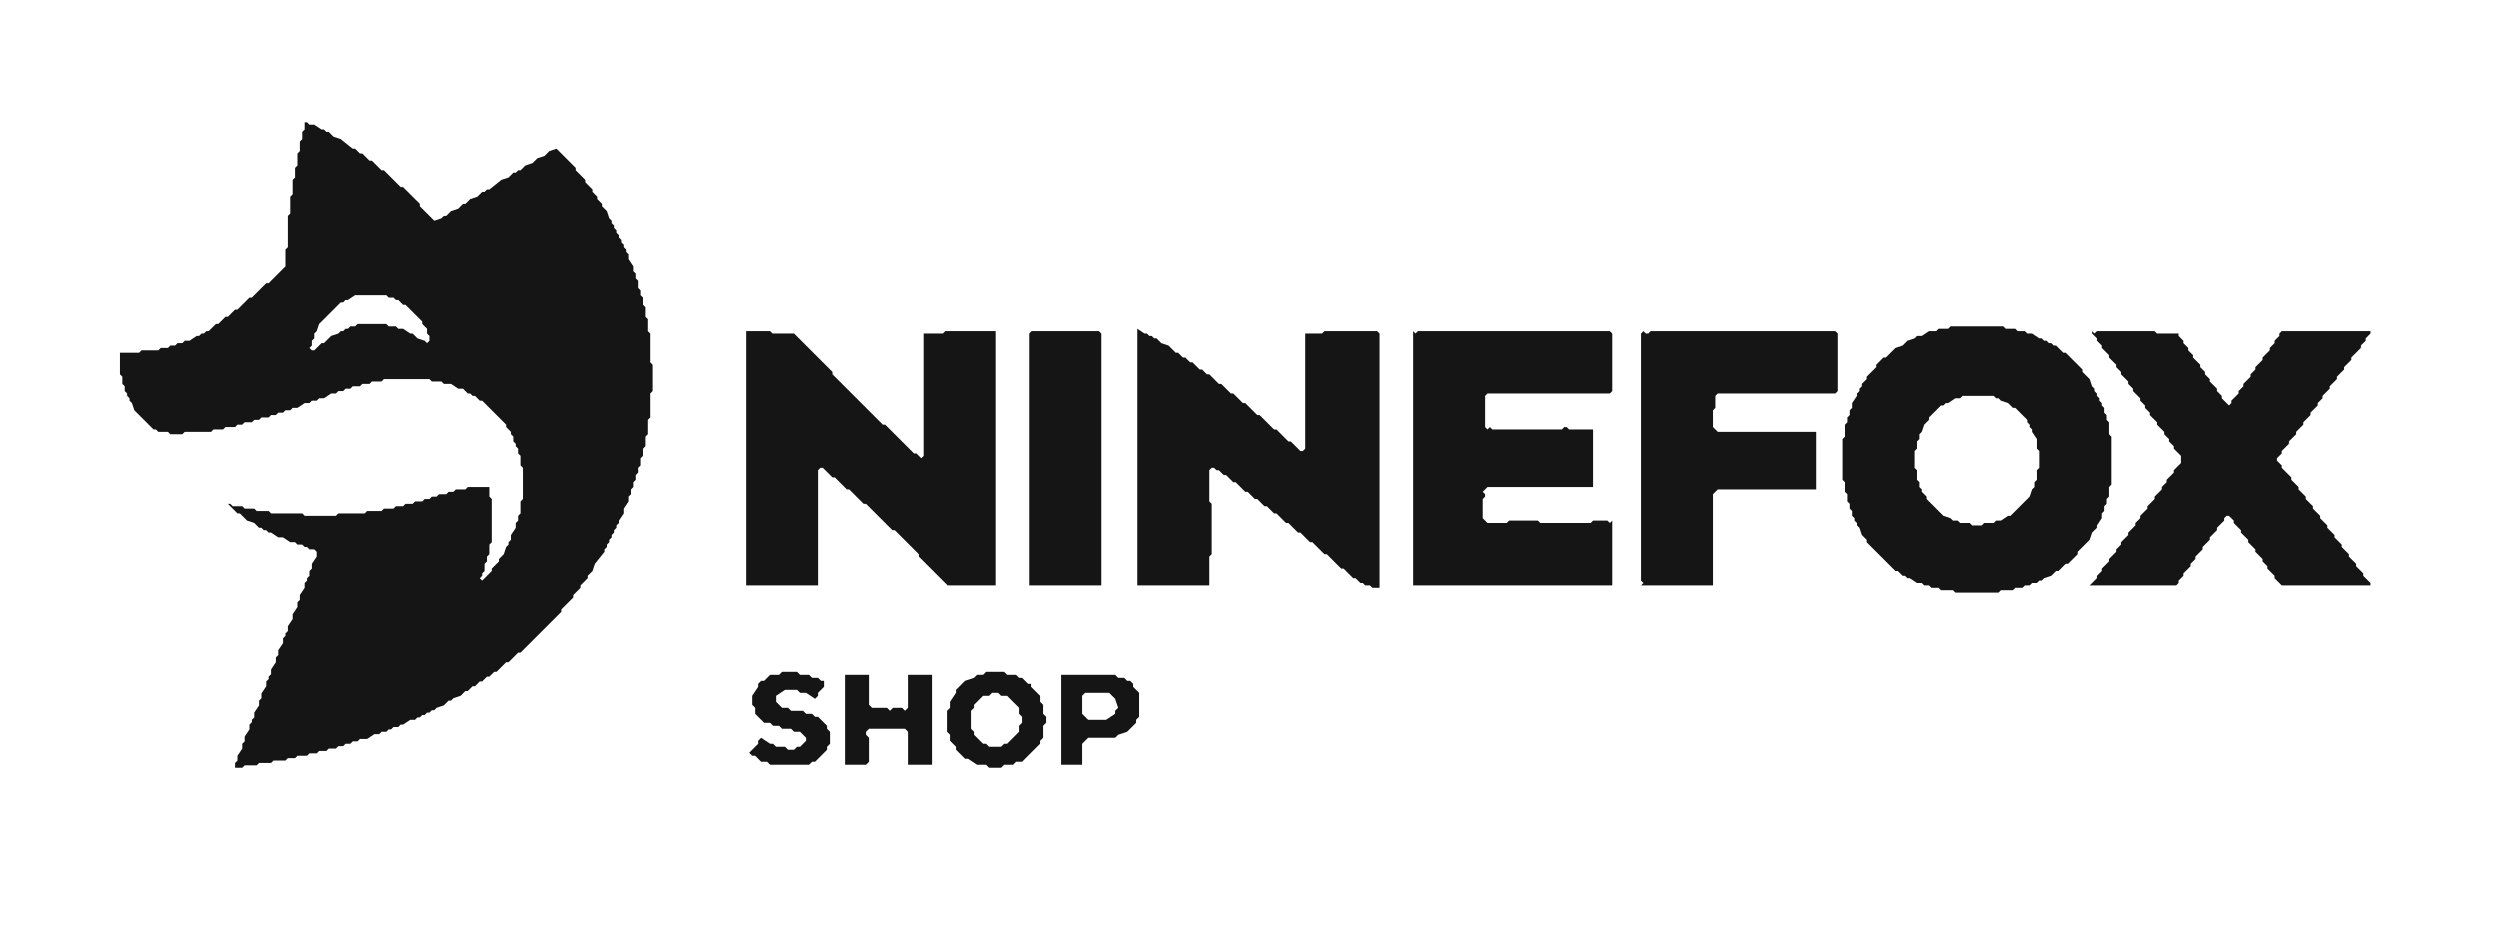
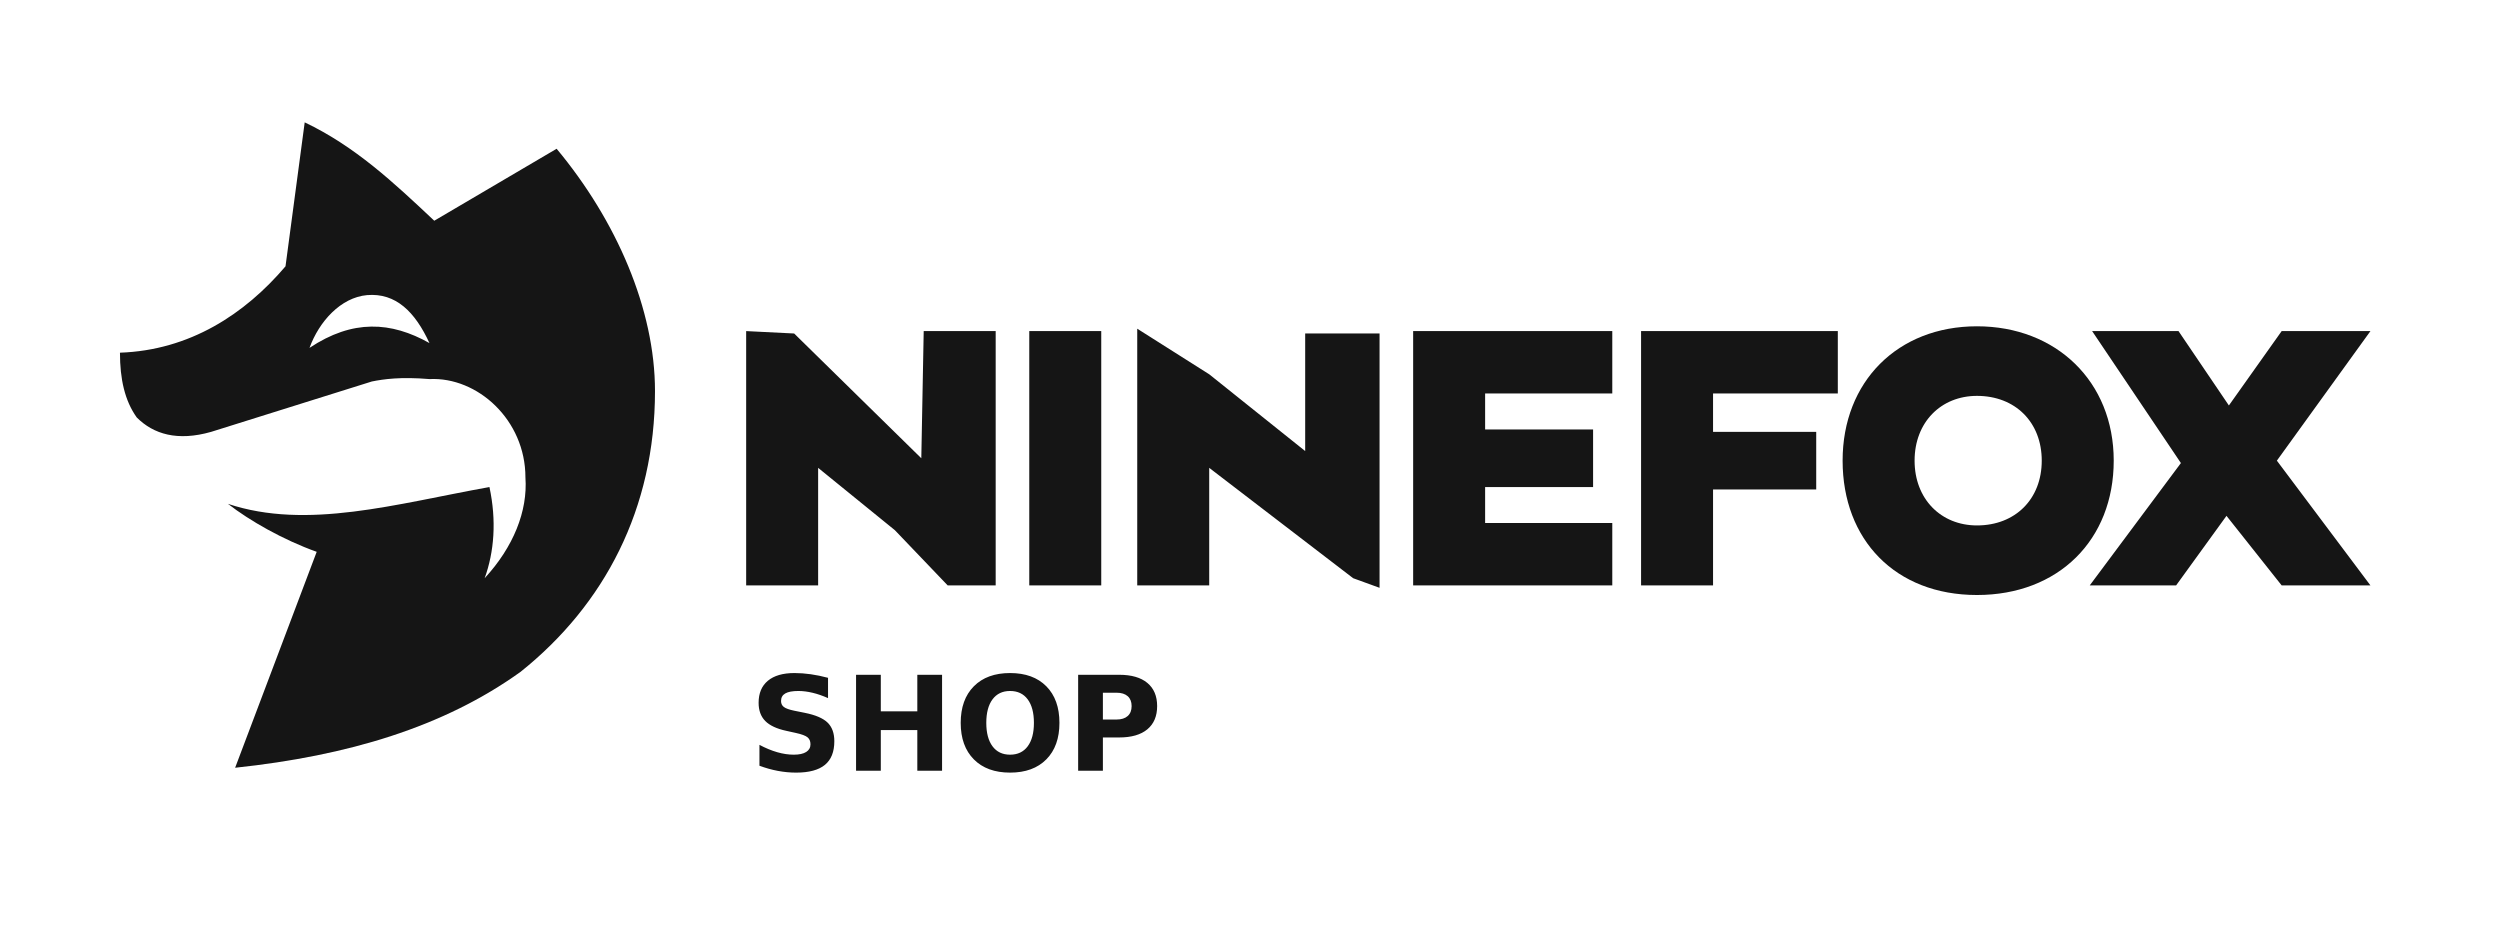
<svg xmlns="http://www.w3.org/2000/svg" width="1042" height="393" viewBox="0 0 1042 393" role="img" aria-label="ninefox-shop-preta">
-   <path fill="#151515" fill-rule="evenodd" d="M184,14 L181,15 L179,17 L176,18 L174,20 L171,21 L169,23 L168,23 L167,24 L166,24 L164,26 L161,27 L156,31 L155,31 L154,32 L153,32 L151,34 L148,35 L146,37 L145,37 L143,39 L140,40 L138,42 L137,42 L136,43 L133,44 L127,38 L127,37 L120,30 L119,30 L112,23 L111,23 L107,19 L106,19 L103,16 L102,16 L100,14 L99,14 L94,10 L91,9 L89,7 L88,7 L87,6 L86,6 L83,4 L81,4 L80,3 L79,3 L79,6 L78,7 L78,10 L77,11 L77,15 L76,16 L76,21 L75,22 L75,26 L74,27 L74,33 L73,34 L73,41 L72,42 L72,55 L71,56 L71,63 L64,70 L63,70 L57,76 L56,76 L51,81 L50,81 L47,84 L46,84 L43,87 L42,87 L39,90 L38,90 L37,91 L36,91 L35,92 L34,92 L31,94 L29,94 L28,95 L26,95 L25,96 L23,96 L22,97 L19,97 L18,98 L11,98 L10,99 L2,99 L2,108 L3,109 L3,112 L4,113 L4,115 L5,116 L5,117 L6,118 L6,119 L7,120 L8,123 L16,131 L17,131 L18,132 L22,132 L23,133 L28,133 L29,132 L40,132 L41,131 L45,131 L46,130 L50,130 L51,129 L53,129 L54,128 L57,128 L58,127 L60,127 L61,126 L64,126 L65,125 L67,125 L68,124 L70,124 L71,123 L73,123 L74,122 L76,122 L79,120 L81,120 L82,119 L84,119 L85,118 L87,118 L90,116 L92,116 L93,115 L95,115 L96,114 L98,114 L99,113 L102,113 L103,112 L106,112 L107,111 L111,111 L112,110 L131,110 L132,111 L136,111 L137,112 L140,112 L143,114 L145,114 L147,116 L148,116 L149,117 L150,117 L152,119 L153,119 L163,129 L163,130 L165,132 L165,133 L166,134 L166,136 L167,137 L167,138 L168,139 L168,141 L169,142 L169,146 L170,147 L170,160 L169,161 L169,166 L168,167 L168,169 L167,170 L167,172 L165,175 L165,177 L164,178 L164,179 L163,180 L162,183 L160,185 L160,186 L157,189 L157,190 L154,193 L153,192 L153,191 L154,190 L154,187 L155,186 L155,184 L156,183 L156,179 L157,178 L157,160 L156,159 L156,155 L147,155 L146,156 L142,156 L141,157 L139,157 L138,158 L135,158 L134,159 L132,159 L131,160 L129,160 L128,161 L125,161 L124,162 L121,162 L120,163 L117,163 L116,164 L112,164 L111,165 L105,165 L104,166 L93,166 L92,167 L79,167 L78,166 L65,166 L64,165 L59,165 L58,164 L54,164 L53,163 L49,163 L48,162 L47,162 L51,166 L52,166 L55,169 L58,170 L60,172 L61,172 L62,173 L63,173 L64,174 L65,174 L68,176 L70,176 L73,178 L75,178 L76,179 L78,179 L79,180 L80,180 L81,181 L83,181 L84,182 L84,184 L82,187 L82,189 L81,190 L81,192 L80,193 L80,194 L79,195 L79,197 L77,200 L77,202 L76,203 L76,205 L74,208 L74,210 L72,213 L72,215 L71,216 L71,217 L70,218 L70,220 L68,223 L68,225 L67,226 L67,228 L65,231 L65,233 L64,234 L64,235 L63,236 L63,238 L61,241 L61,243 L60,244 L60,246 L58,249 L58,251 L57,252 L57,253 L56,254 L56,256 L54,259 L54,261 L53,262 L53,264 L51,267 L51,269 L50,270 L50,272 L53,272 L54,271 L59,271 L60,270 L65,270 L66,269 L71,269 L72,268 L75,268 L76,267 L80,267 L81,266 L84,266 L85,265 L88,265 L89,264 L92,264 L93,263 L95,263 L96,262 L98,262 L99,261 L101,261 L102,260 L105,260 L108,258 L110,258 L111,257 L113,257 L114,256 L115,256 L116,255 L118,255 L119,254 L120,254 L123,252 L125,252 L126,251 L127,251 L128,250 L129,250 L130,249 L131,249 L132,248 L133,248 L134,247 L137,246 L139,244 L140,244 L141,243 L144,242 L146,240 L147,240 L149,238 L150,238 L152,236 L153,236 L155,234 L156,234 L158,232 L159,232 L163,228 L164,228 L168,224 L169,224 L186,207 L186,206 L191,201 L191,200 L194,197 L194,196 L197,193 L197,192 L199,190 L200,187 L204,182 L204,181 L205,180 L205,179 L206,178 L206,177 L207,176 L207,175 L208,174 L208,173 L209,172 L209,171 L210,170 L210,169 L212,166 L212,164 L214,161 L214,159 L215,158 L215,156 L216,155 L216,153 L217,152 L217,150 L218,149 L218,147 L219,146 L219,143 L220,142 L220,139 L221,138 L221,134 L222,133 L222,127 L223,126 L223,116 L224,115 L224,104 L223,103 L223,91 L222,90 L222,85 L221,84 L221,80 L220,79 L220,76 L219,75 L219,73 L218,72 L218,69 L217,68 L217,66 L216,65 L216,63 L214,60 L214,58 L213,57 L213,56 L212,55 L212,54 L211,53 L211,52 L210,51 L210,50 L209,49 L209,48 L208,47 L208,46 L207,45 L207,44 L206,43 L205,40 L203,38 L203,37 L201,35 L201,34 L199,32 L199,31 L196,28 L196,27 L192,23 L192,22 Z M152,193 L153,192 L154,193 L153,194 Z M81,97 L82,96 L82,94 L83,93 L83,91 L84,90 L85,87 L94,78 L95,78 L96,77 L97,77 L100,75 L113,75 L114,76 L116,76 L117,77 L118,77 L120,79 L121,79 L128,86 L128,87 L130,89 L130,91 L131,92 L131,94 L130,95 L129,94 L126,93 L124,91 L123,91 L120,89 L118,89 L117,88 L114,88 L113,87 L101,87 L100,88 L98,88 L97,89 L96,89 L95,90 L94,90 L93,91 L90,92 L87,95 L86,95 L83,98 L82,98 Z" transform="translate(48 48)" />
-   <path fill="#151515" fill-rule="evenodd" d="M566,6 L566,7 L568,9 L568,10 L570,12 L570,13 L573,16 L573,17 L576,20 L576,21 L578,23 L578,24 L581,27 L581,28 L583,30 L583,31 L586,34 L586,35 L588,37 L588,38 L590,40 L590,41 L593,44 L593,45 L596,48 L596,49 L598,51 L598,52 L600,54 L600,55 L603,58 L603,61 L600,64 L600,65 L597,68 L597,69 L595,71 L595,72 L592,75 L592,76 L589,79 L589,80 L586,83 L586,84 L584,86 L584,87 L581,90 L581,91 L578,94 L578,95 L576,97 L576,98 L573,101 L573,102 L570,105 L570,106 L568,108 L568,109 L565,112 L601,112 L602,111 L602,110 L604,108 L604,107 L607,104 L607,103 L609,101 L609,100 L612,97 L612,96 L615,93 L615,92 L618,89 L618,88 L621,85 L621,84 L622,83 L623,83 L625,85 L625,86 L628,89 L628,90 L631,93 L631,94 L634,97 L634,98 L637,101 L637,102 L639,104 L639,105 L642,108 L642,109 L645,112 L682,112 L682,111 L679,108 L679,107 L676,104 L676,103 L673,100 L673,99 L670,96 L670,95 L667,92 L667,91 L664,88 L664,87 L661,84 L661,83 L658,80 L658,79 L655,76 L655,75 L652,72 L652,71 L649,68 L649,67 L645,63 L645,62 L643,60 L643,59 L645,57 L645,56 L648,53 L648,52 L651,49 L651,48 L654,45 L654,44 L657,41 L657,40 L660,37 L660,36 L662,34 L662,33 L665,30 L665,29 L668,26 L668,25 L671,22 L671,21 L674,18 L674,17 L678,13 L678,12 L680,10 L680,9 L682,7 L682,6 L645,6 L644,7 L644,8 L642,10 L642,11 L640,13 L640,14 L637,17 L637,18 L634,21 L634,22 L632,24 L632,25 L629,28 L629,29 L627,31 L627,32 L624,35 L624,36 L623,37 L620,34 L620,33 L618,31 L618,30 L615,27 L615,26 L613,24 L613,23 L611,21 L611,20 L608,17 L608,16 L606,14 L606,13 L604,11 L604,10 L602,8 L602,7 L593,7 L592,6 L568,6 L567,7 Z M459,6 L382,6 L381,7 L380,7 L379,6 L378,7 L378,110 L379,111 L378,112 L408,112 L408,74 L410,72 L451,72 L451,48 L410,48 L408,46 L408,39 L409,38 L409,33 L410,32 L459,32 L460,31 L460,7 Z M283,6 L283,112 L366,112 L366,85 L365,86 L364,85 L358,85 L357,86 L336,86 L335,85 L323,85 L322,86 L314,86 L312,84 L312,76 L313,75 L313,74 L312,73 L314,71 L358,71 L358,47 L348,47 L347,46 L346,46 L345,47 L316,47 L315,46 L314,47 L313,46 L313,33 L314,32 L365,32 L366,31 L366,7 L365,6 L285,6 L284,7 Z M124,6 L123,7 L123,112 L153,112 L153,7 L152,6 Z M5,6 L5,112 L35,112 L35,64 L36,63 L37,63 L41,67 L42,67 L47,72 L48,72 L54,78 L55,78 L66,89 L67,89 L77,99 L77,100 L89,112 L109,112 L109,6 L88,6 L87,7 L79,7 L79,58 L78,59 L76,57 L75,57 L63,45 L62,45 L41,24 L41,23 L25,7 L16,7 L15,6 Z M168,5 L168,112 L198,112 L198,100 L199,99 L199,78 L198,77 L198,64 L199,63 L200,63 L201,64 L202,64 L204,66 L205,66 L208,69 L209,69 L213,73 L214,73 L217,76 L218,76 L221,79 L222,79 L225,82 L226,82 L230,86 L231,86 L235,90 L236,90 L240,94 L241,94 L246,99 L247,99 L253,105 L254,105 L258,109 L259,109 L261,111 L262,111 L263,112 L265,112 L266,113 L269,113 L269,7 L268,6 L246,6 L245,7 L238,7 L238,55 L237,56 L236,56 L232,52 L231,52 L226,47 L225,47 L219,41 L218,41 L213,36 L212,36 L208,32 L207,32 L203,28 L202,28 L198,24 L197,24 L195,22 L194,22 L191,19 L190,19 L188,17 L187,17 L185,15 L184,15 L181,12 L178,11 L176,9 L175,9 L174,8 L173,8 L172,7 L171,7 Z M498,6 L495,8 L493,8 L492,9 L489,10 L487,12 L484,13 L480,17 L479,17 L476,20 L476,21 L472,25 L472,26 L470,28 L470,29 L469,30 L469,31 L468,32 L468,33 L466,36 L466,38 L465,39 L465,41 L464,42 L464,44 L463,45 L463,50 L462,51 L462,68 L463,69 L463,73 L464,74 L464,77 L465,78 L465,80 L466,81 L466,83 L467,84 L467,85 L468,86 L468,87 L469,88 L470,91 L472,93 L472,94 L484,106 L485,106 L487,108 L488,108 L489,109 L490,109 L493,111 L495,111 L496,112 L498,112 L499,113 L502,113 L503,114 L508,114 L509,115 L527,115 L528,114 L533,114 L534,113 L537,113 L538,112 L540,112 L541,111 L543,111 L544,110 L545,110 L546,109 L549,108 L551,106 L552,106 L555,103 L556,103 L560,99 L560,98 L565,93 L566,90 L568,88 L568,87 L570,84 L570,82 L571,81 L571,79 L572,78 L572,76 L573,75 L573,71 L574,70 L574,50 L573,49 L573,44 L572,43 L572,41 L571,40 L571,38 L570,37 L570,36 L569,35 L569,34 L568,33 L568,32 L567,31 L567,30 L566,29 L565,26 L562,23 L562,22 L555,15 L554,15 L551,12 L550,12 L549,11 L548,11 L547,10 L546,10 L545,9 L544,9 L541,7 L539,7 L538,6 L535,6 L534,5 L530,5 L529,4 L507,4 L506,5 L502,5 L501,6 Z M512,33 L525,33 L526,34 L527,34 L528,35 L531,36 L533,38 L534,38 L539,43 L539,44 L540,45 L540,46 L541,47 L541,48 L543,51 L543,55 L544,56 L544,63 L543,64 L543,68 L542,69 L542,71 L541,72 L540,75 L532,83 L531,83 L528,85 L526,85 L525,86 L521,86 L520,87 L516,87 L515,86 L511,86 L510,85 L508,85 L507,84 L504,83 L497,76 L497,75 L495,73 L495,72 L494,71 L494,69 L493,68 L493,64 L492,63 L492,56 L493,55 L493,52 L494,51 L494,49 L495,48 L496,45 L498,43 L498,42 L503,37 L504,37 L505,36 L506,36 L509,34 L511,34 Z" transform="translate(306 132)" />
-   <path fill="#151515" fill-rule="evenodd" d="M132,7 L131,7 L130,6 L128,6 L127,5 L109,5 L109,35 L116,35 L116,28 L118,26 L127,26 L128,25 L131,24 L134,21 L134,20 L135,19 L135,11 L133,9 L133,8 Z M116,12 L117,11 L125,11 L127,13 L128,16 L127,17 L127,18 L124,20 L118,20 L116,18 Z M37,5 L37,35 L44,35 L45,34 L45,26 L44,25 L44,24 L45,23 L57,23 L58,24 L58,35 L66,35 L66,5 L58,5 L58,16 L57,17 L56,16 L53,16 L52,17 L51,16 L46,16 L45,15 L45,5 Z M84,4 L83,5 L81,5 L80,6 L77,7 L74,10 L74,11 L72,14 L72,16 L71,17 L71,24 L72,25 L72,27 L74,29 L74,30 L77,33 L78,33 L81,35 L84,35 L85,36 L89,36 L90,35 L93,35 L94,34 L96,34 L102,28 L102,27 L103,26 L103,22 L104,21 L104,19 L103,18 L103,15 L102,14 L102,12 L99,9 L99,8 L98,8 L96,6 L95,6 L94,5 L91,5 L90,4 Z M86,11 L88,11 L89,12 L91,12 L95,16 L95,18 L96,19 L96,21 L95,22 L95,24 L91,28 L90,28 L89,29 L85,29 L84,28 L83,28 L80,25 L80,24 L79,23 L79,17 L80,16 L80,15 L83,12 L85,12 Z M12,5 L10,7 L9,7 L8,8 L8,9 L6,12 L6,15 L7,16 L7,18 L10,21 L12,21 L13,22 L15,22 L16,23 L19,23 L20,24 L22,24 L24,26 L24,27 L22,29 L21,29 L20,30 L18,30 L17,29 L14,29 L13,28 L12,28 L9,26 L8,27 L8,28 L5,31 L6,32 L7,32 L9,34 L11,34 L12,35 L25,35 L26,34 L27,34 L31,30 L31,29 L32,28 L32,24 L31,23 L31,22 L28,19 L27,19 L26,18 L24,18 L23,17 L19,17 L18,16 L16,16 L14,14 L14,12 L17,10 L21,10 L22,11 L24,11 L27,13 L28,12 L28,11 L30,9 L30,7 L29,7 L28,6 L26,6 L25,5 L22,5 L21,4 L16,4 L15,5 Z" transform="translate(306 275) scale(1.25)" />
+   <path fill="#151515" fill-rule="evenodd" d="M79 3 C100 13 116 28 133 44 L184 14 C209 44 225 81 225 115 C225 164 204 204 169 232 C137 255 97 267 50 272 L84 182 C70 177 56 169 47 162 C80 173 117 162 156 155 C159 169 158 182 154 193 C166 180 172 165 171 151 C171 127 151 109 131 110 C119 109 112 110 107 111 L40 132 C26 136 16 133 9 126 C4 119 2 110 2 99 C31 98 54 83 71 63 Z M81 97 C85 86 94 76 105 75 C117 74 125 82 131 95 C115 86 99 85 81 97 Z" transform="translate(48 48)" />
+   <path fill="#151515" fill-rule="evenodd" d="M5 6 L25 7 L78 59 L79 6 H109 V112 H89 L67 89 L35 63 V112 H5 Z M123 6 H153 V112 H123 Z M168 5 L198 24 L238 56 V7 H269 V113 L258 109 L198 63 V112 H168 Z M283 6 H366 V32 H313 V47 H358 V71 H313 V86 H366 V112 H283 Z M378 6 H460 V32 H408 V48 H451 V72 H408 V112 H378 Z M518 4 C551 4 575 27 575 60 C575 93 552 116 518 116 C484 116 462 93 462 60 C462 27 485 4 518 4 Z M518 33 C503 33 492 44 492 60 C492 76 503 87 518 87 C534 87 545 76 545 60 C545 44 534 33 518 33 Z M566 6 H602 L623 37 L645 6 H682 L643 60 L682 112 H645 L622 83 L601 112 H565 L603 61 Z" transform="translate(306 132)" />
+   <path fill="#151515" fill-rule="evenodd" d="M31.299 6.007V12.78Q28.662 11.601 26.155 11.001Q23.647 10.401 21.418 10.401Q18.46 10.401 17.046 11.216Q15.631 12.03 15.631 13.745Q15.631 15.031 16.585 15.749Q17.539 16.467 20.046 16.981L23.561 17.689Q28.898 18.76 31.149 20.946Q33.399 23.133 33.399 27.162Q33.399 32.456 30.259 35.039Q27.119 37.622 20.668 37.622Q17.624 37.622 14.559 37.043Q11.494 36.464 8.429 35.328V28.362Q11.494 29.991 14.356 30.816Q17.217 31.642 19.875 31.642Q22.575 31.642 24.011 30.741Q25.447 29.841 25.447 28.169Q25.447 26.669 24.472 25.855Q23.497 25.04 20.582 24.397L17.388 23.69Q12.587 22.661 10.369 20.411Q8.151 18.16 8.151 14.345Q8.151 9.565 11.237 6.993Q14.324 4.421 20.111 4.421Q22.747 4.421 25.533 4.818Q28.319 5.214 31.299 6.007ZM40.644 5.0H48.896V17.196H61.07V5.0H69.322V37.0H61.07V23.433H48.896V37.0H40.644ZM91.998 10.401Q88.226 10.401 86.147 13.188Q84.068 15.974 84.068 21.032Q84.068 26.069 86.147 28.855Q88.226 31.642 91.998 31.642Q95.792 31.642 97.871 28.855Q99.95 26.069 99.95 21.032Q99.95 15.974 97.871 13.188Q95.792 10.401 91.998 10.401ZM91.998 4.421Q99.714 4.421 104.086 8.837Q108.459 13.252 108.459 21.032Q108.459 28.791 104.086 33.206Q99.714 37.622 91.998 37.622Q84.303 37.622 79.92 33.206Q75.537 28.791 75.537 21.032Q75.537 13.252 79.92 8.837Q84.303 4.421 91.998 4.421ZM114.696 5.0H128.392Q134.5 5.0 137.769 7.711Q141.038 10.423 141.038 15.438Q141.038 20.475 137.769 23.186Q134.5 25.898 128.392 25.898H122.948V37.0H114.696ZM122.948 10.98V19.918H127.513Q129.914 19.918 131.221 18.749Q132.528 17.581 132.528 15.438Q132.528 13.295 131.221 12.137Q129.914 10.98 127.513 10.98Z" transform="translate(306 275) scale(1.25)" />
</svg>
